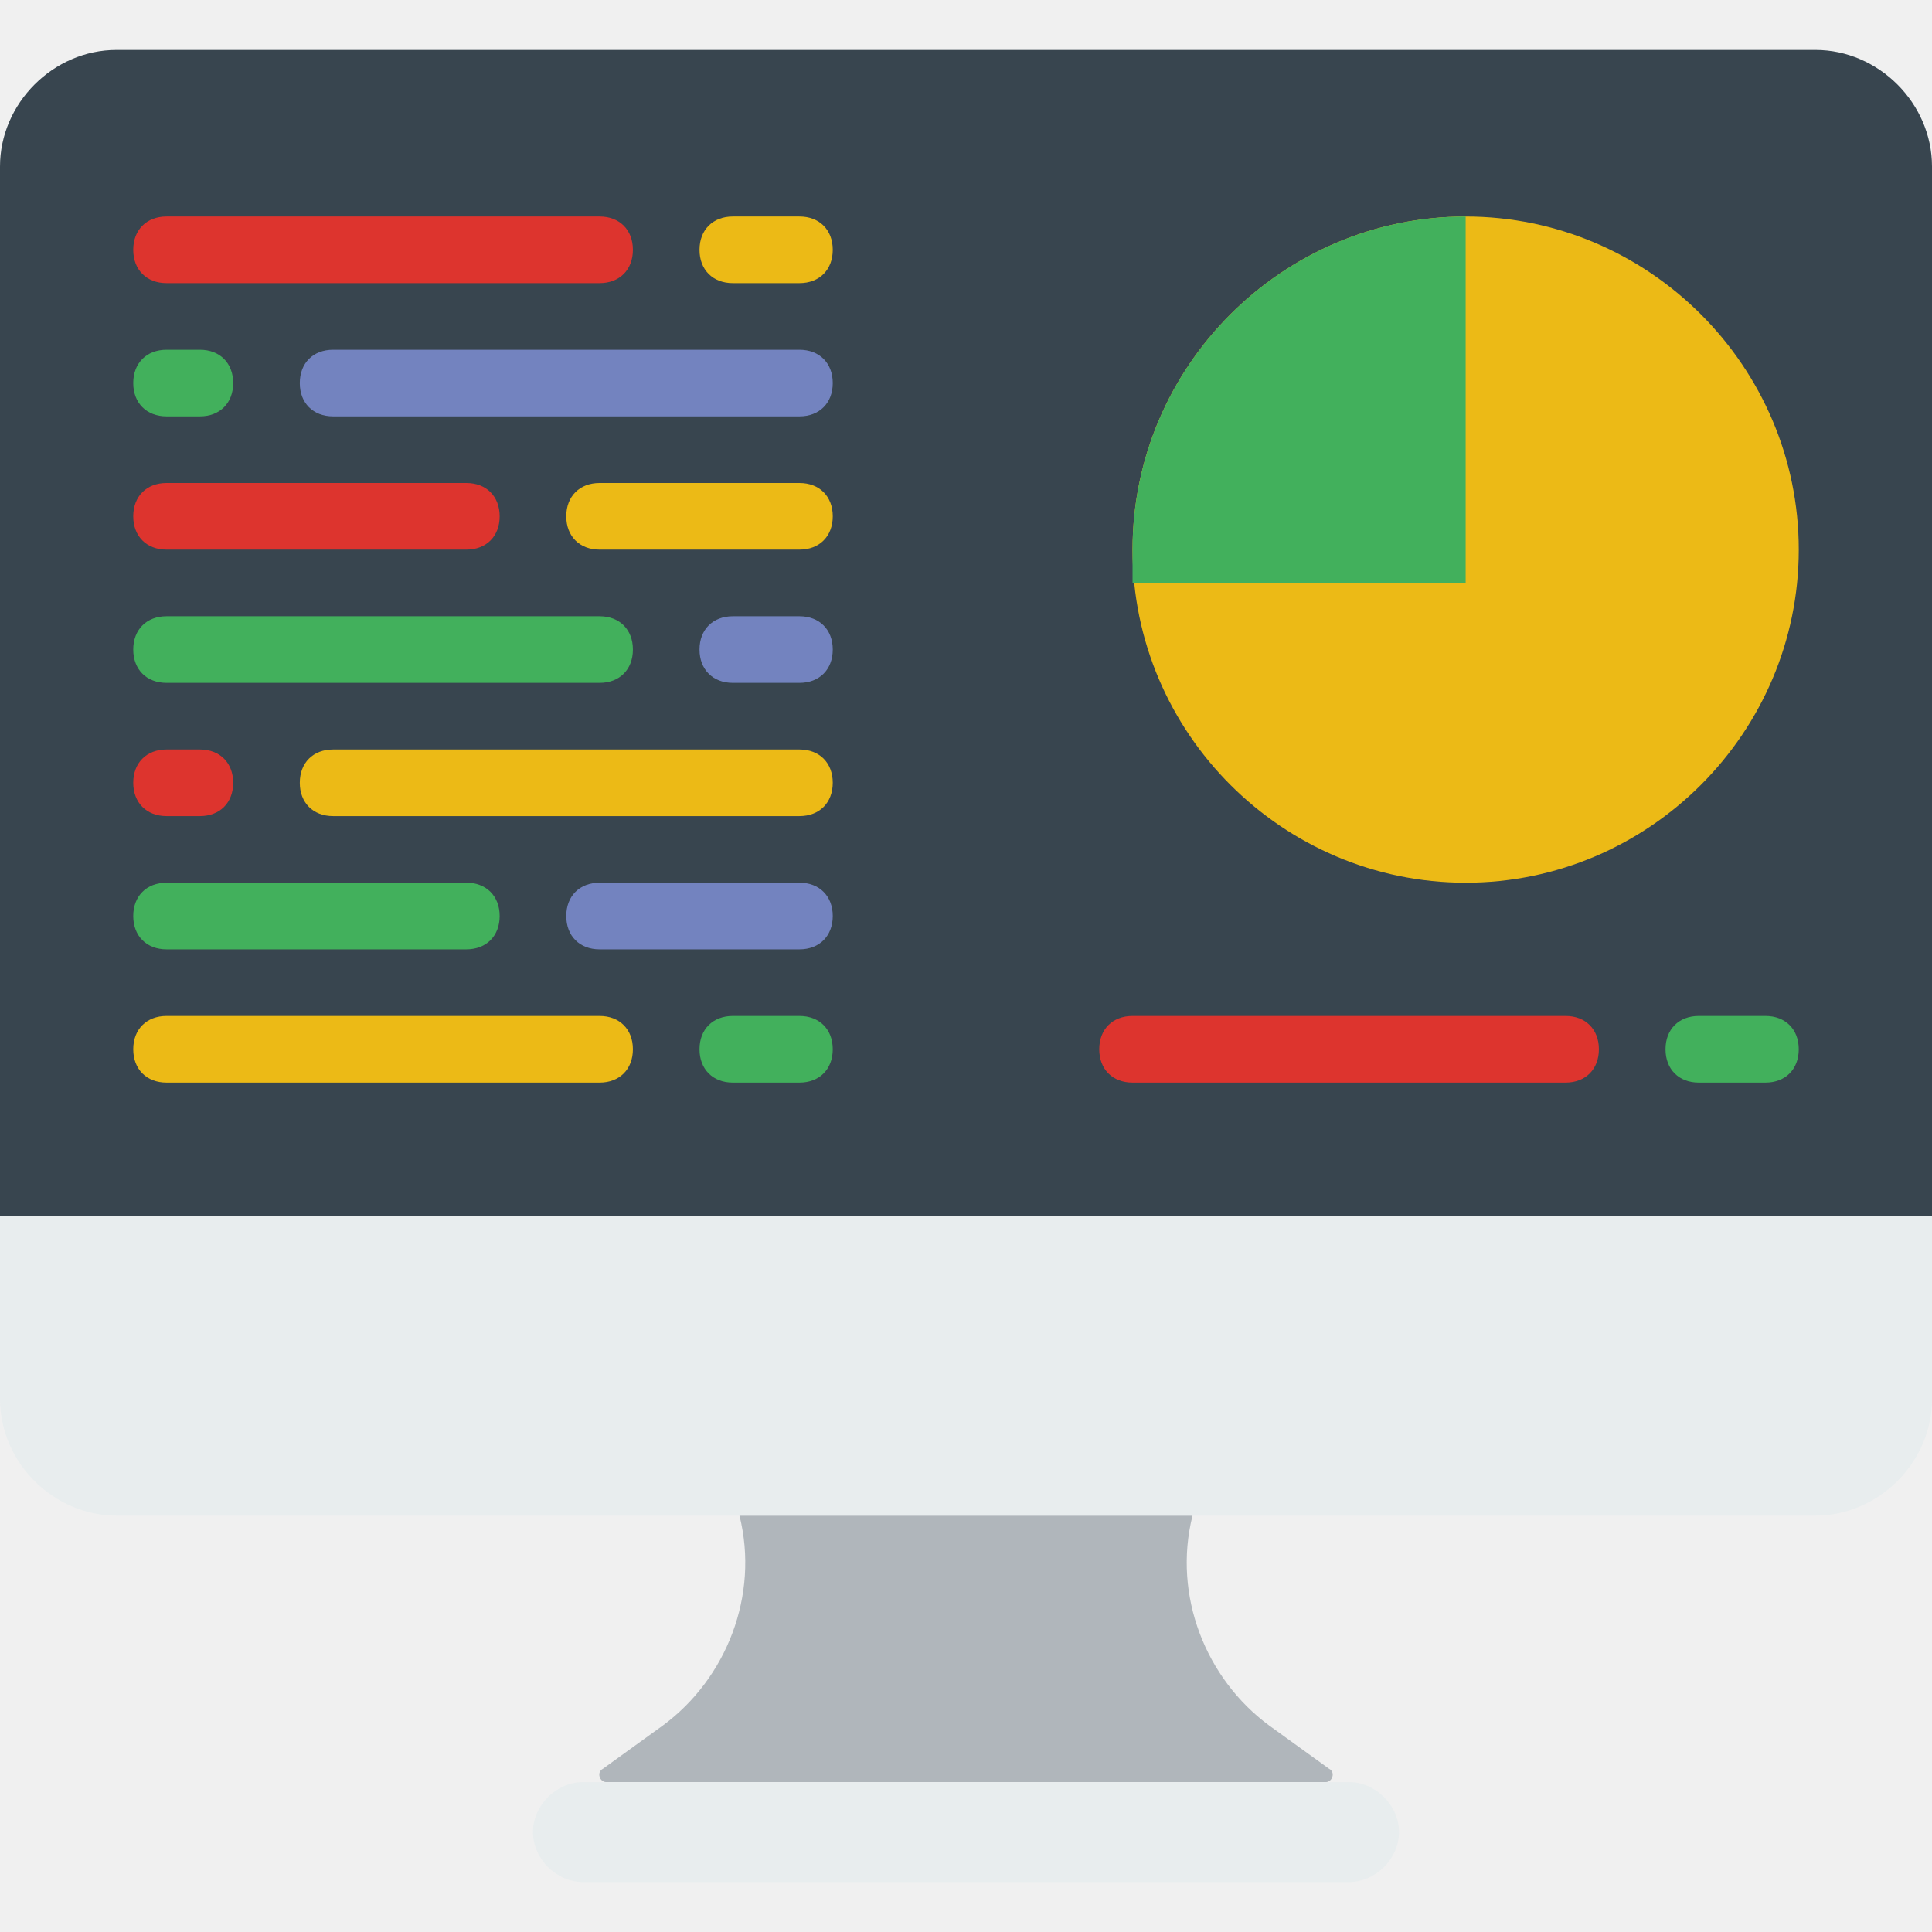
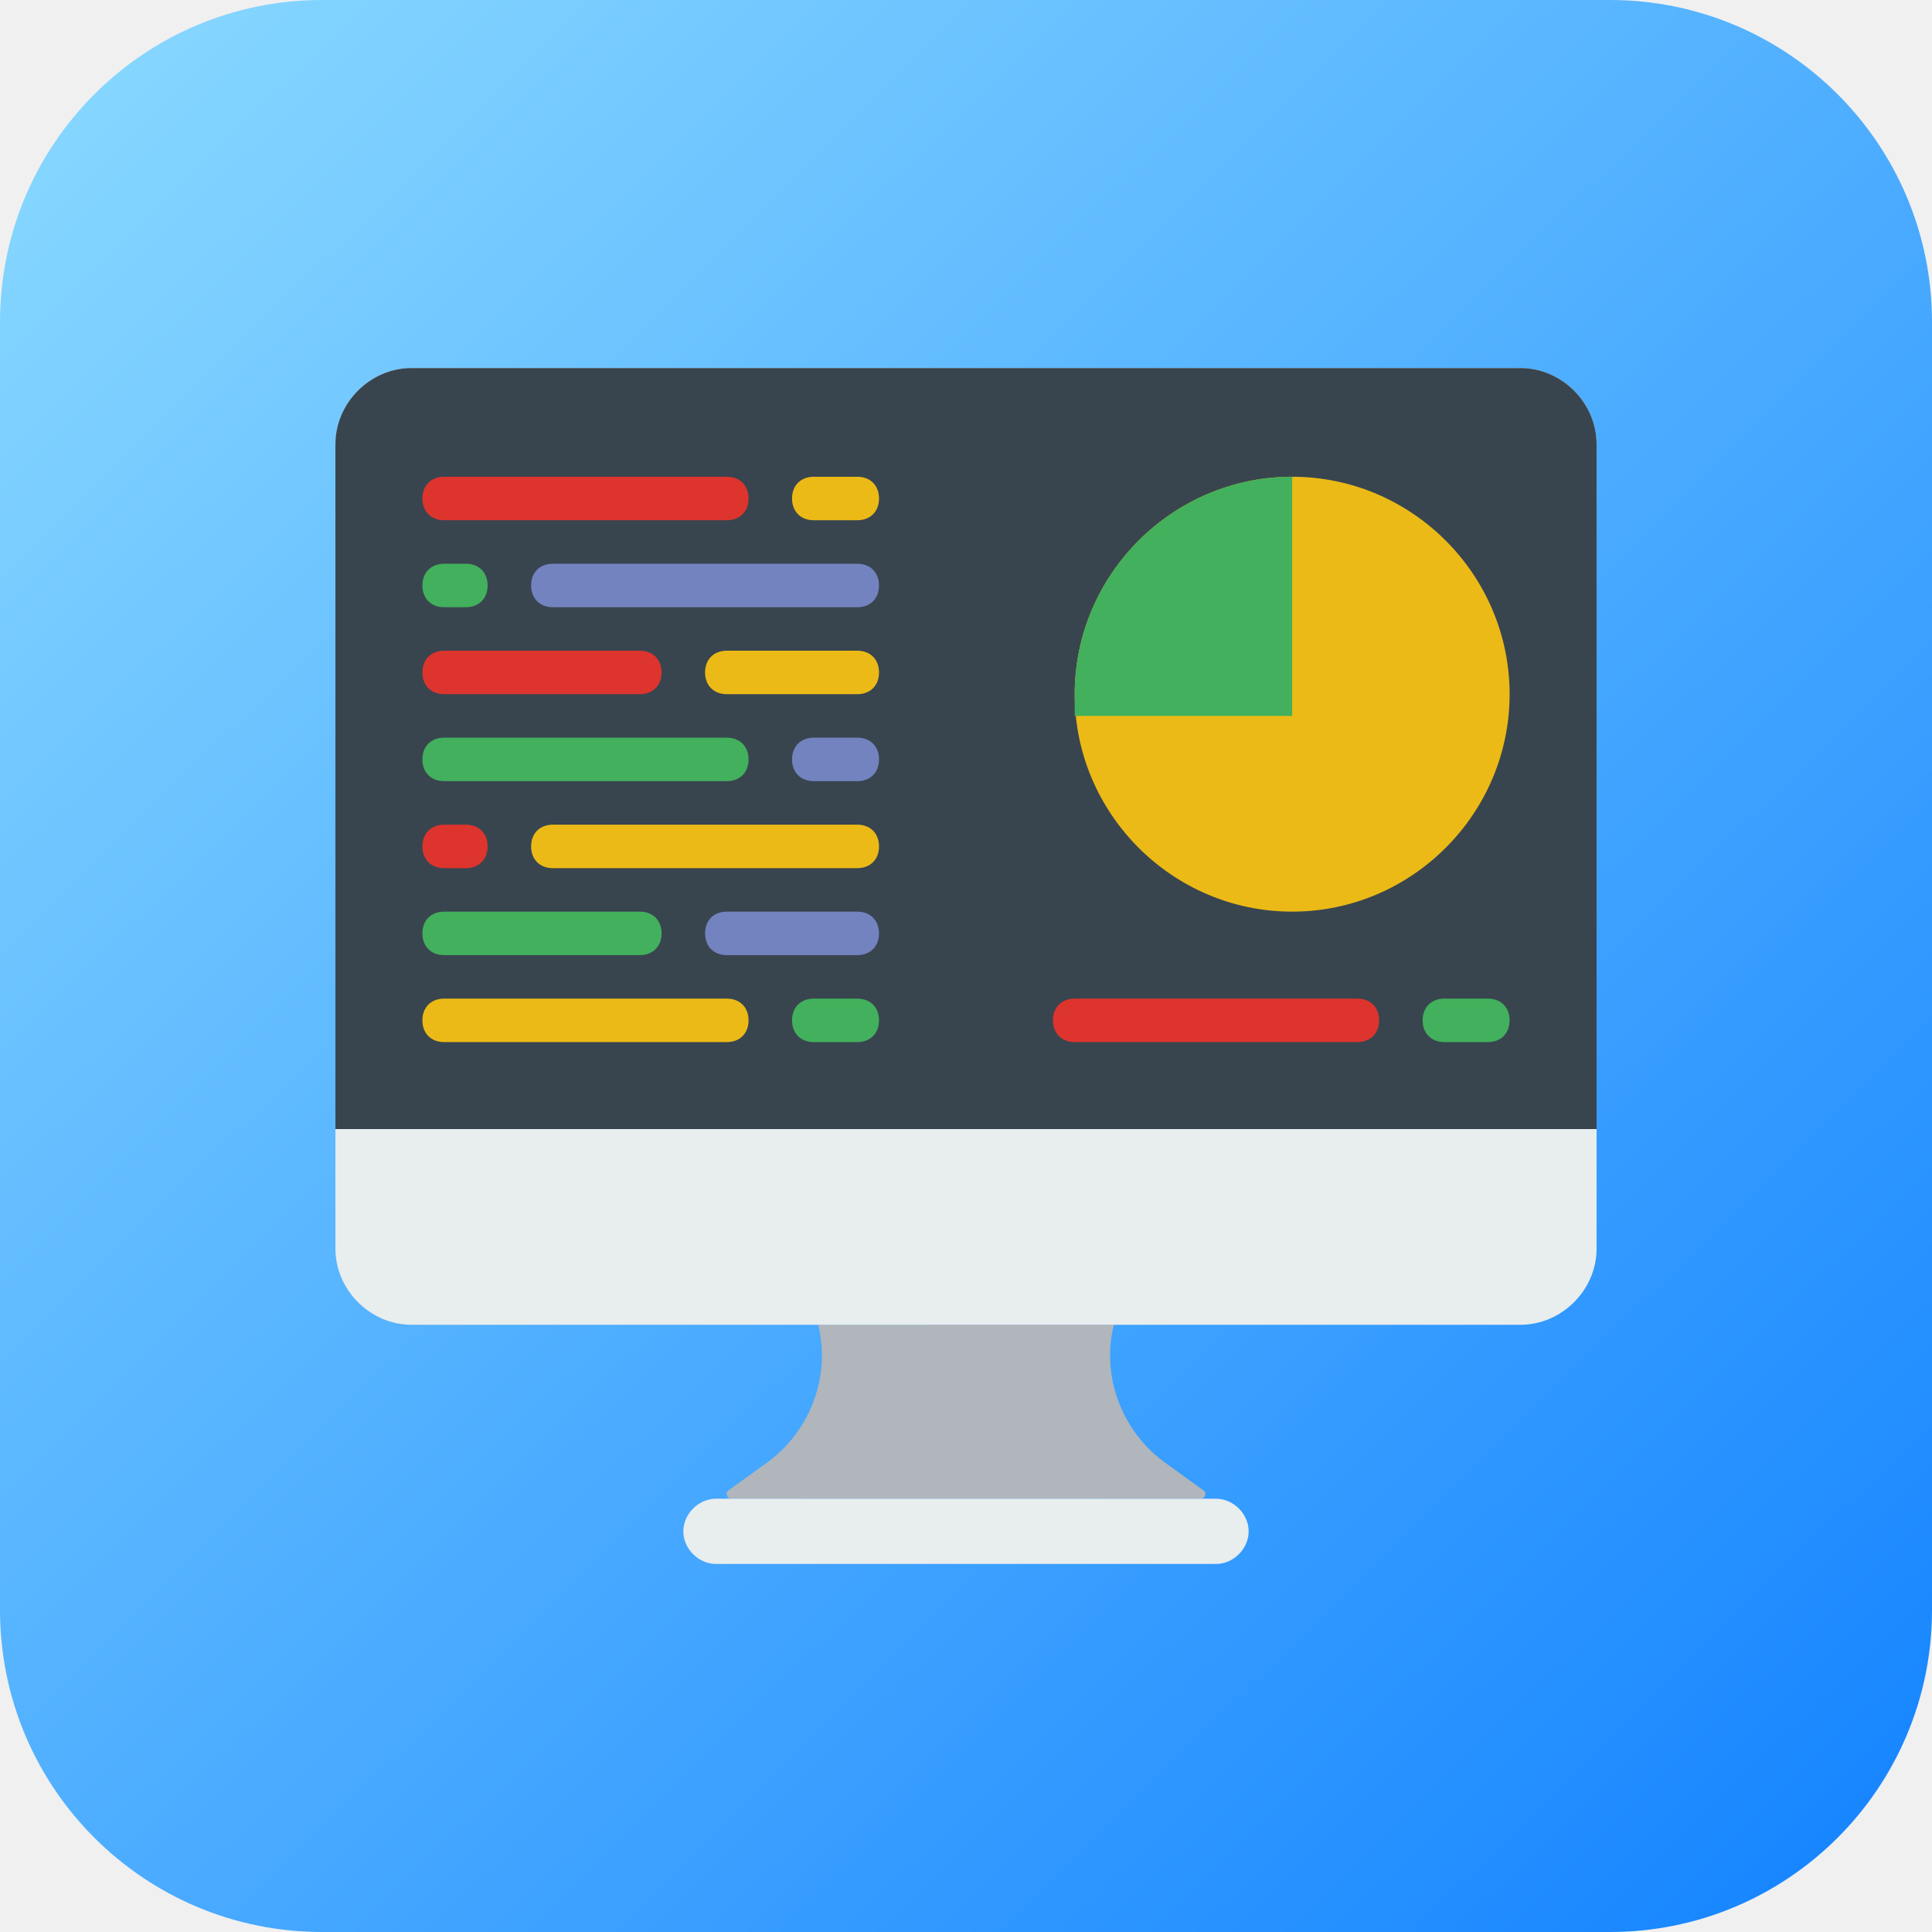
- <svg xmlns="http://www.w3.org/2000/svg" height="800px" width="800px" version="1.1" id="Layer_1" viewBox="0 0 512 512" xml:space="preserve">
-   <path style="fill:#B0B6BB;" d="M351.338,472.276H160.662c-1.766,0-2.648-2.648-0.883-3.531l15.89-11.476  c16.772-12.359,25.6-34.428,20.303-55.614h120.055l0,0c-5.297,21.186,3.531,43.255,20.303,55.614l15.89,11.476  C353.986,469.628,353.103,472.276,351.338,472.276" />
-   <path style="fill:#E8EDEE;" d="M481.103,401.655H30.897C14.124,401.655,0,387.531,0,370.759V44.138  c0-16.772,14.124-30.897,30.897-30.897h450.207c16.772,0,30.897,14.124,30.897,30.897v326.621  C512,387.531,497.876,401.655,481.103,401.655" />
-   <path style="fill:#38454F;" d="M512,322.207H0V44.138c0-16.772,14.124-30.897,30.897-30.897h450.207  c16.772,0,30.897,14.124,30.897,30.897V322.207z" />
-   <path style="fill:#E8EDEE;" d="M357.517,498.759H154.483c-7.062,0-13.241-6.179-13.241-13.241s6.179-13.241,13.241-13.241h203.034  c7.062,0,13.241,6.179,13.241,13.241S364.579,498.759,357.517,498.759" />
-   <path style="fill:#DD342E;" d="M158.897,75.034H44.138c-5.297,0-8.828-3.531-8.828-8.828c0-5.297,3.531-8.828,8.828-8.828h114.759  c5.297,0,8.828,3.531,8.828,8.828C167.724,71.503,164.193,75.034,158.897,75.034" />
-   <path style="fill:#7383BF;" d="M211.862,110.345H88.276c-5.297,0-8.828-3.531-8.828-8.828s3.531-8.828,8.828-8.828h123.586  c5.297,0,8.828,3.531,8.828,8.828S217.159,110.345,211.862,110.345" />
-   <path style="fill:#42B05C;" d="M52.966,110.345h-8.828c-5.297,0-8.828-3.531-8.828-8.828s3.531-8.828,8.828-8.828h8.828  c5.297,0,8.828,3.531,8.828,8.828S58.262,110.345,52.966,110.345" />
-   <path style="fill:#ECBA16;" d="M211.862,75.034h-17.655c-5.297,0-8.828-3.531-8.828-8.828c0-5.297,3.531-8.828,8.828-8.828h17.655  c5.297,0,8.828,3.531,8.828,8.828C220.69,71.503,217.159,75.034,211.862,75.034" />
-   <path style="fill:#DD342E;" d="M123.586,145.655H44.138c-5.297,0-8.828-3.531-8.828-8.828S38.841,128,44.138,128h79.448  c5.297,0,8.828,3.531,8.828,8.828S128.883,145.655,123.586,145.655" />
-   <path style="fill:#ECBA16;" d="M211.862,145.655h-52.966c-5.297,0-8.828-3.531-8.828-8.828S153.6,128,158.897,128h52.966  c5.297,0,8.828,3.531,8.828,8.828S217.159,145.655,211.862,145.655" />
-   <path style="fill:#42B05C;" d="M158.897,180.966H44.138c-5.297,0-8.828-3.531-8.828-8.828s3.531-8.828,8.828-8.828h114.759  c5.297,0,8.828,3.531,8.828,8.828S164.193,180.966,158.897,180.966" />
-   <path style="fill:#ECBA16;" d="M211.862,216.276H88.276c-5.297,0-8.828-3.531-8.828-8.828s3.531-8.828,8.828-8.828h123.586  c5.297,0,8.828,3.531,8.828,8.828S217.159,216.276,211.862,216.276" />
-   <path style="fill:#DD342E;" d="M52.966,216.276h-8.828c-5.297,0-8.828-3.531-8.828-8.828s3.531-8.828,8.828-8.828h8.828  c5.297,0,8.828,3.531,8.828,8.828S58.262,216.276,52.966,216.276" />
-   <path style="fill:#42B05C;" d="M123.586,251.586H44.138c-5.297,0-8.828-3.531-8.828-8.828s3.531-8.828,8.828-8.828h79.448  c5.297,0,8.828,3.531,8.828,8.828S128.883,251.586,123.586,251.586" />
-   <path style="fill:#7383BF;" d="M211.862,251.586h-52.966c-5.297,0-8.828-3.531-8.828-8.828s3.531-8.828,8.828-8.828h52.966  c5.297,0,8.828,3.531,8.828,8.828S217.159,251.586,211.862,251.586" />
-   <path style="fill:#ECBA16;" d="M158.897,286.897H44.138c-5.297,0-8.828-3.531-8.828-8.828c0-5.297,3.531-8.828,8.828-8.828h114.759  c5.297,0,8.828,3.531,8.828,8.828C167.724,283.366,164.193,286.897,158.897,286.897" />
-   <path style="fill:#42B05C;" d="M211.862,286.897h-17.655c-5.297,0-8.828-3.531-8.828-8.828c0-5.297,3.531-8.828,8.828-8.828h17.655  c5.297,0,8.828,3.531,8.828,8.828C220.69,283.366,217.159,286.897,211.862,286.897" />
-   <path style="fill:#DD342E;" d="M414.897,286.897H300.138c-5.297,0-8.828-3.531-8.828-8.828c0-5.297,3.531-8.828,8.828-8.828h114.759  c5.297,0,8.828,3.531,8.828,8.828C423.724,283.366,420.193,286.897,414.897,286.897" />
-   <path style="fill:#42B05C;" d="M467.862,286.897h-17.655c-5.297,0-8.828-3.531-8.828-8.828c0-5.297,3.531-8.828,8.828-8.828h17.655  c5.297,0,8.828,3.531,8.828,8.828C476.69,283.366,473.159,286.897,467.862,286.897" />
-   <path style="fill:#7383BF;" d="M211.862,180.966h-17.655c-5.297,0-8.828-3.531-8.828-8.828s3.531-8.828,8.828-8.828h17.655  c5.297,0,8.828,3.531,8.828,8.828S217.159,180.966,211.862,180.966" />
-   <path style="fill:#ECBA16;" d="M476.69,145.655c0,48.552-39.724,88.276-88.276,88.276s-88.276-39.724-88.276-88.276  s39.724-88.276,88.276-88.276S476.69,97.103,476.69,145.655" />
-   <path style="fill:#42B05C;" d="M300.138,145.655c0,2.648,0,6.179,0,8.828h88.276V57.379  C339.862,57.379,300.138,97.103,300.138,145.655" />
+ <svg xmlns="http://www.w3.org/2000/svg" width="144" height="144" viewBox="0 0 144 144" fill="none">
+   <rect width="144" height="144" rx="24" fill="url(#paint0_linear_687_3268)" />
+   <g clip-path="url(#clip0_687_3268)">
+     <path d="M89.504 111.707H54.497C54.173 111.707 54.011 111.221 54.335 111.059L57.252 108.952C60.331 106.683 61.952 102.631 60.98 98.741H83.021C82.049 102.631 83.669 106.683 86.749 108.952L89.666 111.059C89.99 111.221 89.828 111.707 89.504 111.707Z" fill="#B0B6BB" />
+     <path d="M113.328 98.741H30.672C27.593 98.741 25 96.148 25 93.069V33.103C25 30.024 27.593 27.431 30.672 27.431H113.328C116.407 27.431 119 30.024 119 33.103V93.069C119 96.148 116.407 98.741 113.328 98.741Z" fill="#E8EDEE" />
+     <path d="M119 84.155H25V33.103C25 30.024 27.593 27.431 30.672 27.431H113.328C116.407 27.431 119 30.024 119 33.103L119 84.155Z" fill="#38454F" />
+     <path d="M90.637 116.569H53.362C52.065 116.569 50.931 115.435 50.931 114.138C50.931 112.841 52.065 111.707 53.362 111.707H90.637C91.934 111.707 93.068 112.841 93.068 114.138C93.068 115.435 91.934 116.569 90.637 116.569Z" fill="#E8EDEE" />
+     <path d="M54.172 38.776H33.103C32.131 38.776 31.482 38.127 31.482 37.155C31.482 36.182 32.131 35.534 33.103 35.534H54.172C55.145 35.534 55.793 36.182 55.793 37.155C55.793 38.127 55.145 38.776 54.172 38.776Z" fill="#DD342E" />
+     <path d="M63.896 45.259H41.207C40.234 45.259 39.586 44.611 39.586 43.638C39.586 42.666 40.234 42.018 41.207 42.018H63.896C64.869 42.018 65.517 42.666 65.517 43.638C65.517 44.611 64.869 45.259 63.896 45.259Z" fill="#7383BF" />
+     <path d="M34.724 45.259H33.103C32.131 45.259 31.482 44.611 31.482 43.638C31.482 42.666 32.131 42.018 33.103 42.018H34.724C35.696 42.018 36.345 42.666 36.345 43.638C36.345 44.611 35.696 45.259 34.724 45.259Z" fill="#42B05C" />
+     <path d="M63.896 38.776H60.655C59.682 38.776 59.034 38.127 59.034 37.155C59.034 36.182 59.682 35.534 60.655 35.534H63.896C64.869 35.534 65.517 36.182 65.517 37.155C65.517 38.127 64.869 38.776 63.896 38.776Z" fill="#ECBA16" />
+     <path d="M47.689 51.741H33.103C32.131 51.741 31.482 51.093 31.482 50.121C31.482 49.148 32.131 48.5 33.103 48.5H47.689C48.662 48.5 49.31 49.148 49.31 50.121C49.31 51.093 48.662 51.741 47.689 51.741Z" fill="#DD342E" />
+     <path d="M63.897 51.741H54.172C53.2 51.741 52.552 51.093 52.552 50.121C52.552 49.148 53.2 48.5 54.173 48.5H63.897C64.869 48.5 65.518 49.148 65.518 50.121C65.518 51.093 64.869 51.741 63.897 51.741Z" fill="#ECBA16" />
+     <path d="M54.172 58.224H33.103C32.131 58.224 31.482 57.576 31.482 56.603C31.482 55.631 32.131 54.982 33.103 54.982H54.172C55.145 54.982 55.793 55.631 55.793 56.603C55.793 57.576 55.145 58.224 54.172 58.224Z" fill="#42B05C" />
+     <path d="M63.896 64.707H41.207C40.234 64.707 39.586 64.059 39.586 63.087C39.586 62.114 40.234 61.466 41.207 61.466H63.896C64.869 61.466 65.517 62.114 65.517 63.087C65.517 64.059 64.869 64.707 63.896 64.707Z" fill="#ECBA16" />
+     <path d="M34.724 64.707H33.103C32.131 64.707 31.482 64.059 31.482 63.087C31.482 62.114 32.131 61.466 33.103 61.466H34.724C35.696 61.466 36.345 62.114 36.345 63.087C36.345 64.059 35.696 64.707 34.724 64.707Z" fill="#DD342E" />
+     <path d="M47.689 71.19H33.103C32.131 71.19 31.482 70.541 31.482 69.569C31.482 68.597 32.131 67.948 33.103 67.948H47.689C48.662 67.948 49.31 68.597 49.31 69.569C49.31 70.541 48.662 71.19 47.689 71.19Z" fill="#42B05C" />
+     <path d="M63.897 71.19H54.172C53.2 71.19 52.552 70.541 52.552 69.569C52.552 68.597 53.2 67.948 54.172 67.948H63.897C64.869 67.948 65.517 68.597 65.517 69.569C65.517 70.541 64.869 71.19 63.897 71.19Z" fill="#7383BF" />
+     <path d="M54.172 77.672H33.103C32.131 77.672 31.482 77.024 31.482 76.051C31.482 75.079 32.131 74.431 33.103 74.431H54.172C55.145 74.431 55.793 75.079 55.793 76.051C55.793 77.024 55.145 77.672 54.172 77.672Z" fill="#ECBA16" />
+     <path d="M63.896 77.672H60.655C59.682 77.672 59.034 77.024 59.034 76.051C59.034 75.079 59.682 74.431 60.655 74.431H63.896C64.869 74.431 65.517 75.079 65.517 76.051C65.517 77.024 64.869 77.672 63.896 77.672Z" fill="#42B05C" />
+     <path d="M101.172 77.672H80.103C79.131 77.672 78.482 77.024 78.482 76.051C78.482 75.079 79.131 74.431 80.103 74.431H101.172C102.145 74.431 102.793 75.079 102.793 76.051C102.793 77.024 102.145 77.672 101.172 77.672Z" fill="#DD342E" />
+     <path d="M110.896 77.672H107.655C106.682 77.672 106.034 77.024 106.034 76.051C106.034 75.079 106.682 74.431 107.655 74.431H110.896C111.869 74.431 112.517 75.079 112.517 76.051C112.517 77.024 111.869 77.672 110.896 77.672Z" fill="#42B05C" />
+     <path d="M63.896 58.224H60.655C59.682 58.224 59.034 57.576 59.034 56.603C59.034 55.631 59.682 54.982 60.655 54.982H63.896C64.869 54.982 65.517 55.631 65.517 56.603C65.517 57.576 64.869 58.224 63.896 58.224Z" fill="#7383BF" />
+     <path d="M112.517 51.741C112.517 60.655 105.224 67.948 96.31 67.948C87.397 67.948 80.103 60.655 80.103 51.741C80.103 42.827 87.397 35.534 96.31 35.534C105.224 35.534 112.517 42.827 112.517 51.741Z" fill="#ECBA16" />
+     <path d="M80.103 51.741C80.103 52.227 80.103 52.876 80.103 53.362H96.31V35.534C87.397 35.534 80.103 42.827 80.103 51.741Z" fill="#42B05C" />
+   </g>
+   <defs>
+     <linearGradient id="paint0_linear_687_3268" x1="1.23239e-06" y1="-9.5" x2="168" y2="162" gradientUnits="userSpaceOnUse">
+       <stop stop-color="#8FDDFF" />
+       <stop offset="1" stop-color="#0075FF" />
+     </linearGradient>
+     <clipPath id="clip0_687_3268">
+       <rect width="94" height="94" fill="white" transform="translate(25 25)" />
+     </clipPath>
+   </defs>
</svg>
